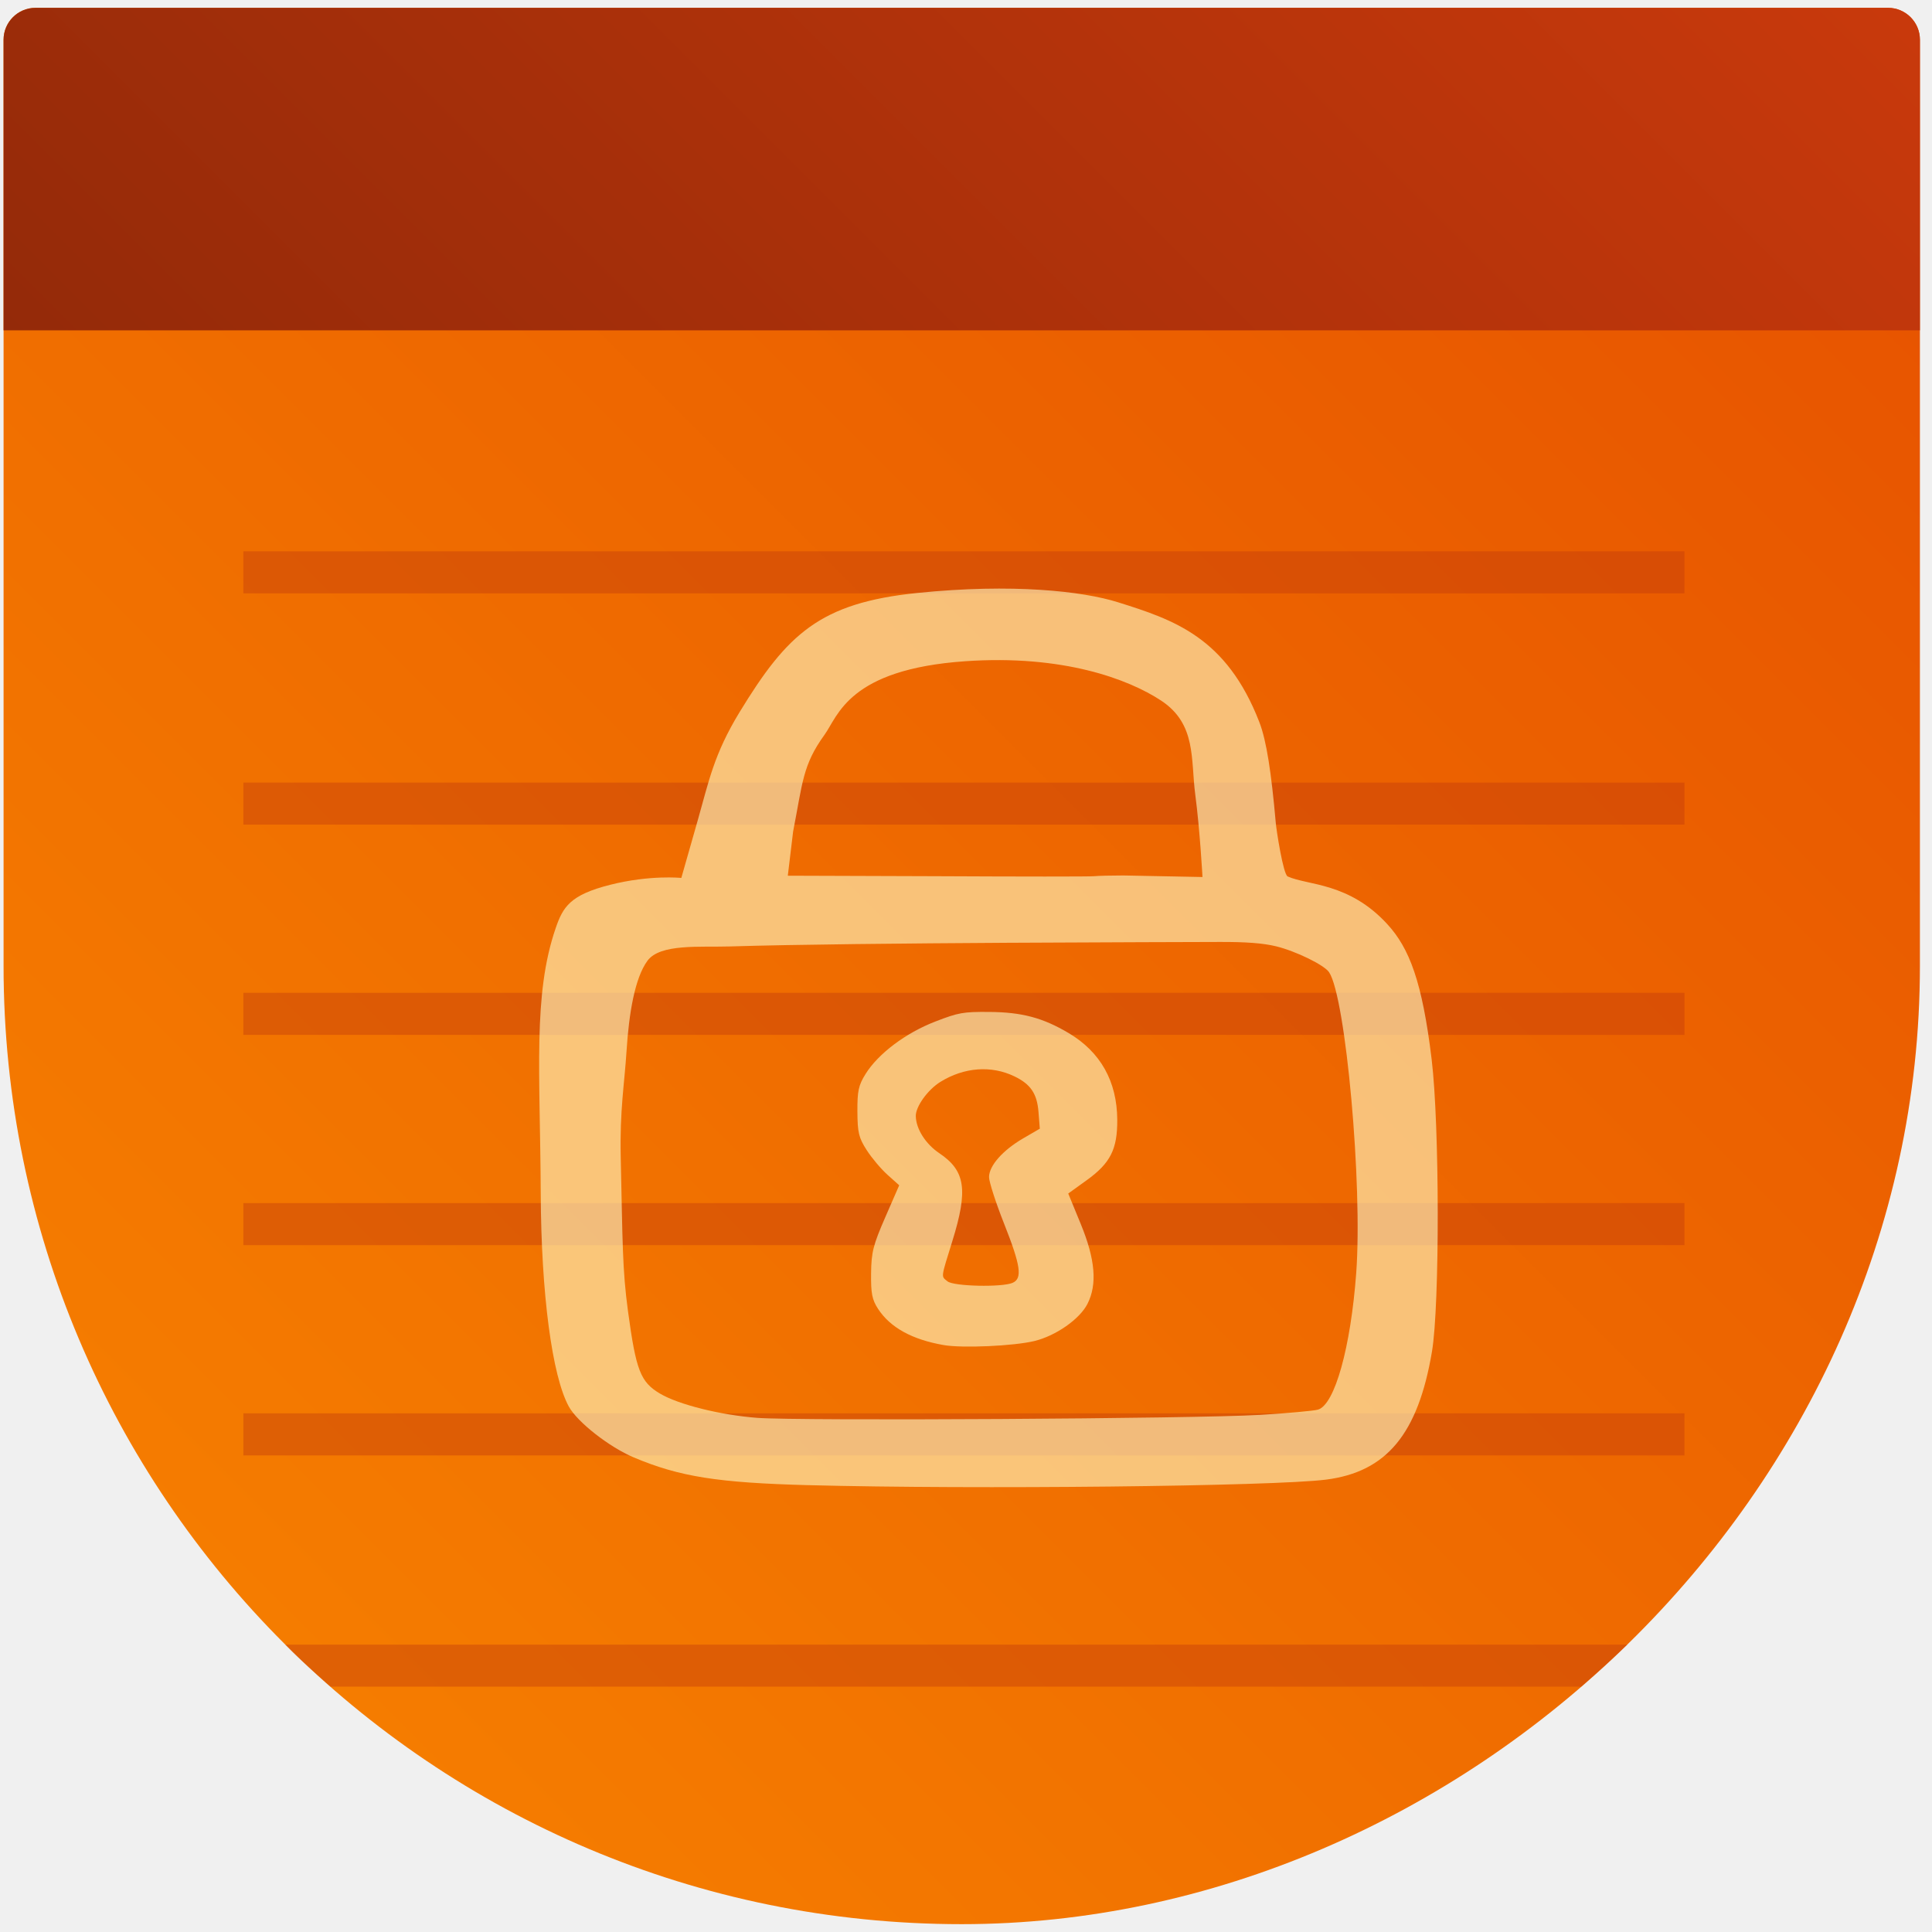
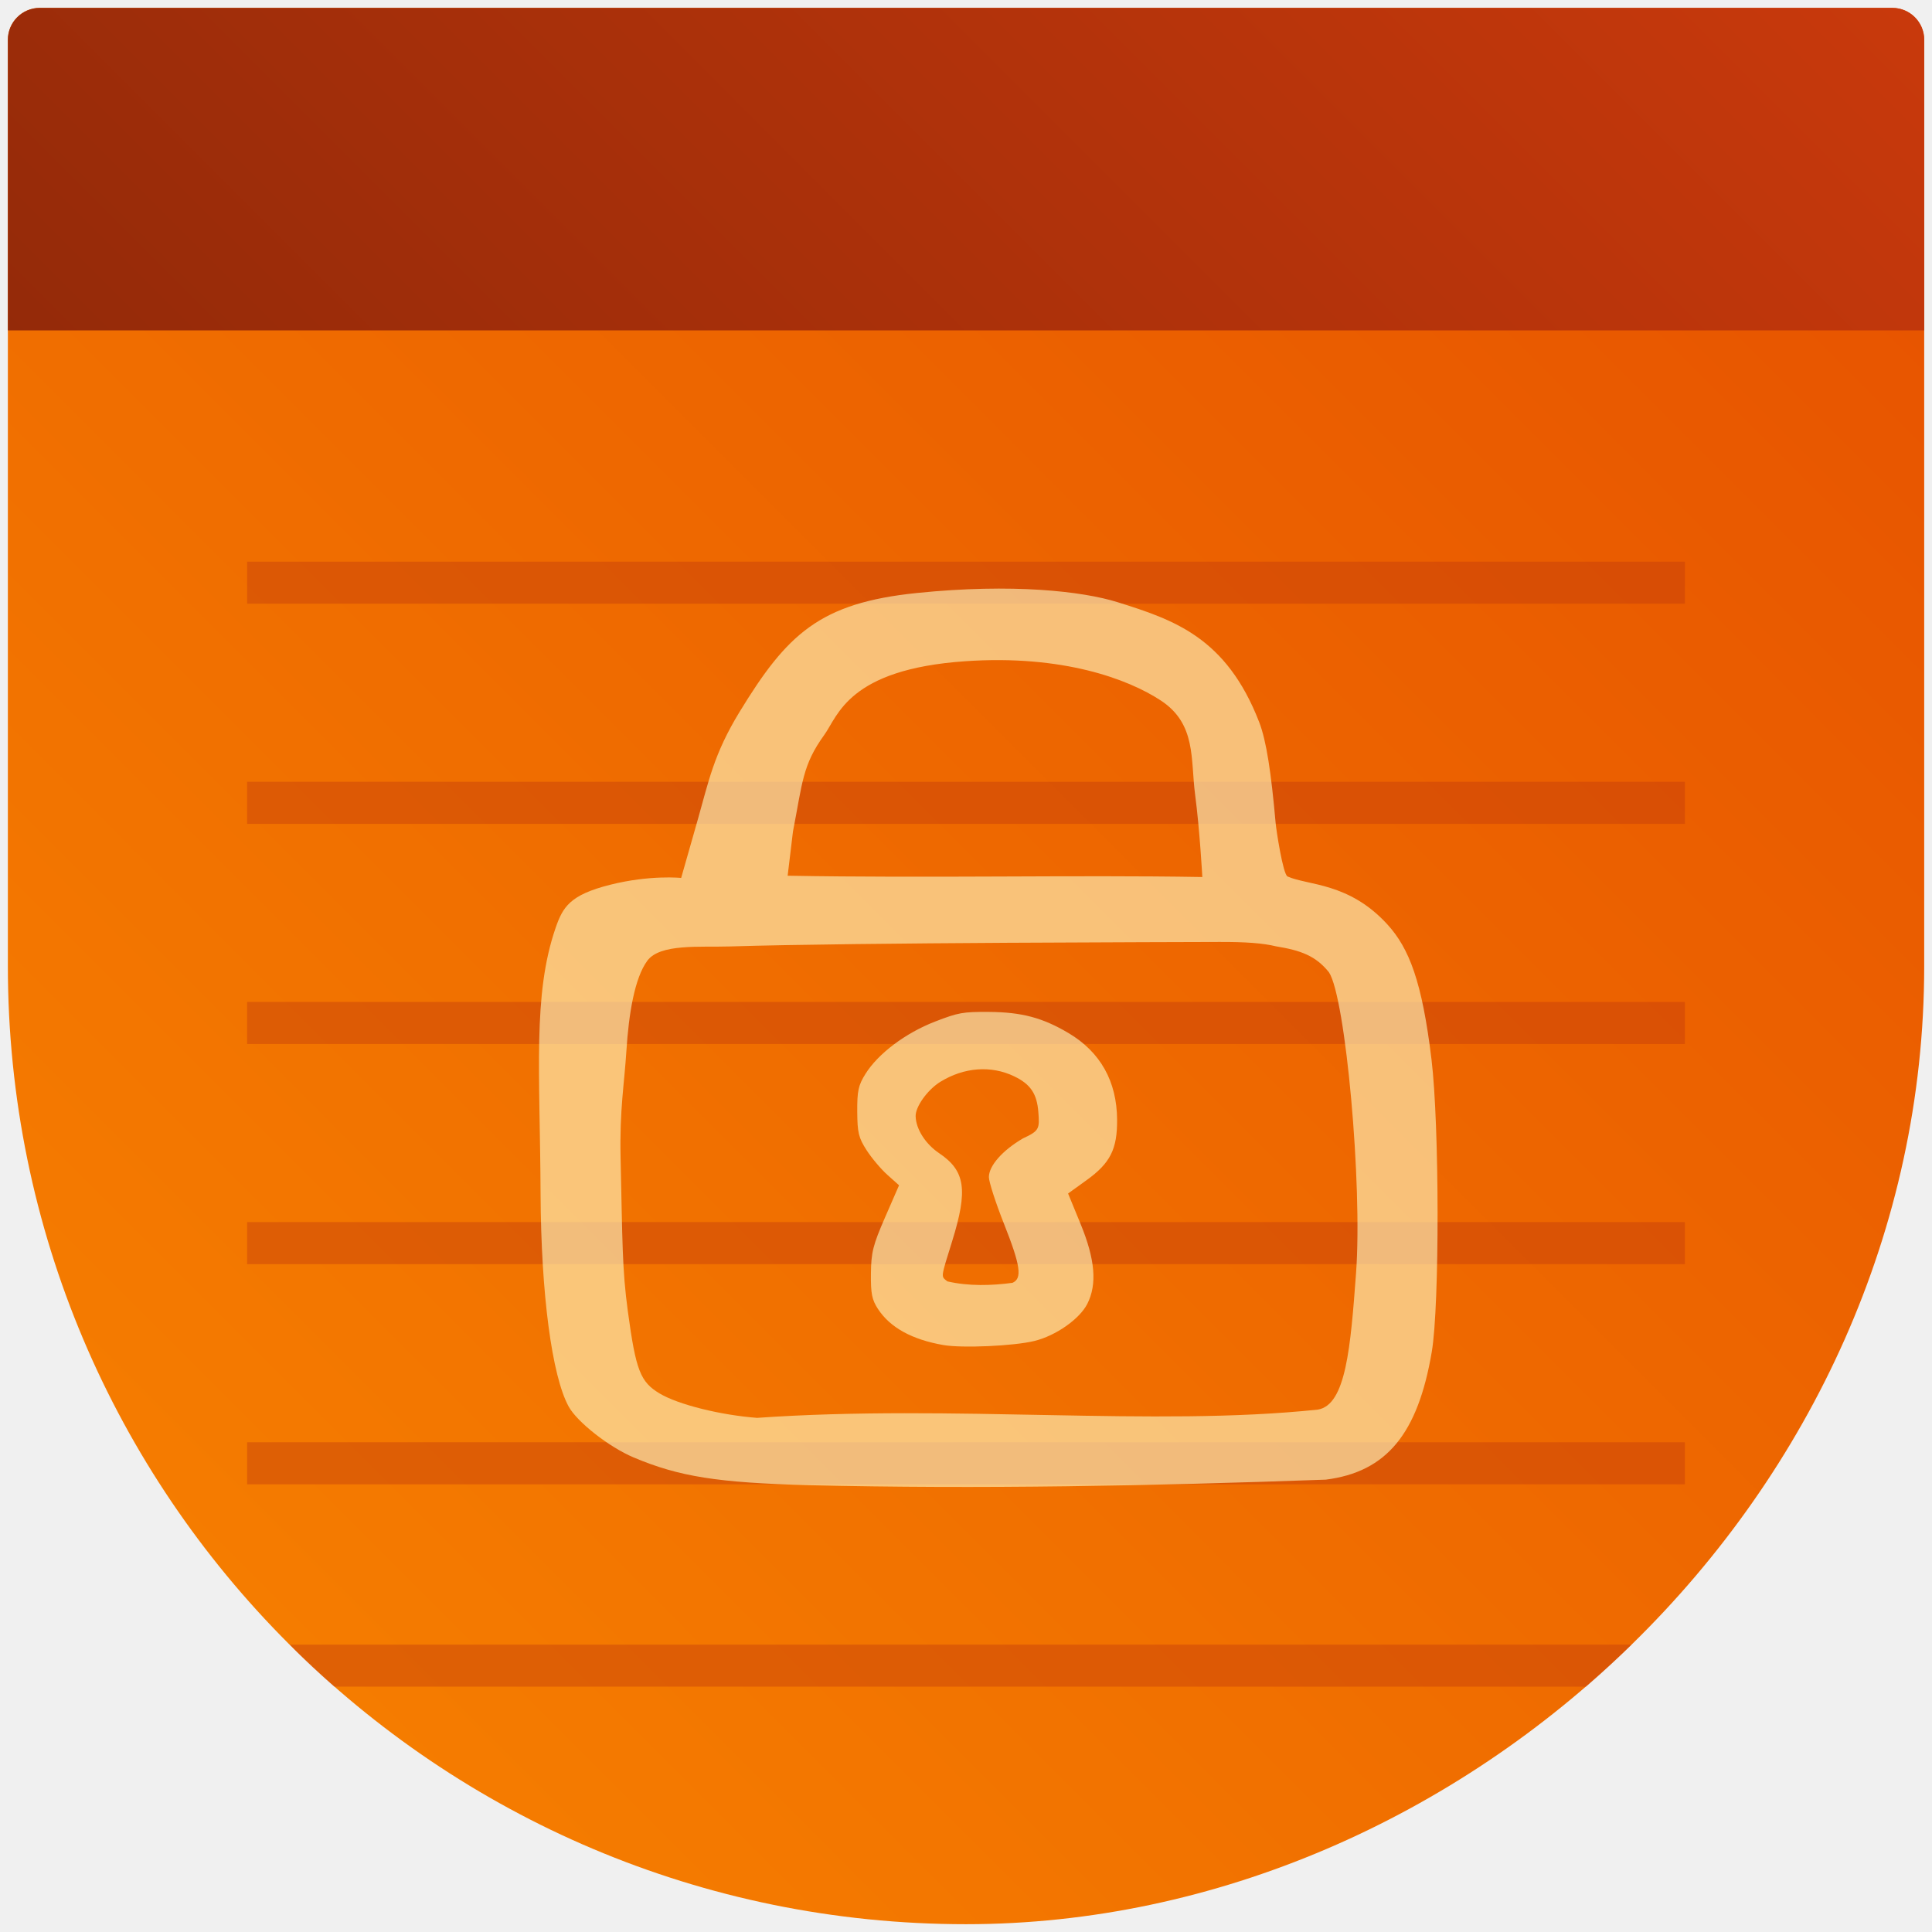
- <svg xmlns="http://www.w3.org/2000/svg" width="86" height="86" version="1.1">
+ <svg xmlns="http://www.w3.org/2000/svg" version="1.1" viewBox="0 0 86 86">
  <defs>
-     <linearGradient id="SVGID_1_" gradientUnits="userSpaceOnUse" x1="12.645" y1="73.152" x2="85.039" y2="0.758">
-       <stop offset="0" style="stop-color:#f57c00;stop-opacity:1;" />
-       <stop offset="1" style="stop-color:#e65100;stop-opacity:1;" />
+     <linearGradient id="SVGID_1_" gradientUnits="userSpaceOnUse" x1="12.64" y1="73.15" x2="85.04" y2="0.78">
+       <stop offset="0" style="stop-color:#f57c00;stop-opacity:1" />
+       <stop offset="1" style="stop-color:#e65100;stop-opacity:1" />
    </linearGradient>
-     <linearGradient id="SVGID_2_" gradientUnits="userSpaceOnUse" x1="18.105" y1="32.649" x2="67.517" y2="-16.764">
-       <stop offset="0" style="stop-color:#942a09;stop-opacity:1;" />
-       <stop offset="0.995" style="stop-color:#c8390c;stop-opacity:1;" />
+     <linearGradient id="SVGID_2_" gradientUnits="userSpaceOnUse" x1="18.1" y1="32.65" x2="67.52" y2="-16.76">
+       <stop offset="0" style="stop-color:#942a09;stop-opacity:1" />
+       <stop offset="1" style="stop-color:#c8390c;stop-opacity:1" />
    </linearGradient>
  </defs>
-   <g transform="translate(0,-966.3622)">
-     <g transform="translate(0,966.3622)">
-       <rect y="0" x="0" style="opacity:0;fill:#ffffff" width="86" height="86" />
-       <g>
-         <path style="fill:#ffc8a0" d="m 41.283,85.606 c -0.195,-0.009 -0.407,-0.02 -0.635,-0.033 0.208,0.015 0.422,0.023 0.635,0.033 z" />
-         <path style="fill:#ffc8a0" d="m 41.672,85.623 c 0.379,0.01 0.757,0.029 1.139,0.029 -0.526,0 -1.028,-0.021 -1.528,-0.045 0.14,0.006 0.266,0.011 0.389,0.016 z" />
-         <path style="fill:#ffc8a0" d="m 0.237,45.164 c -0.013,-0.228 -0.024,-0.44 -0.033,-0.635 0.01,0.212 0.019,0.426 0.033,0.635 z" />
-         <path style="fill:#ffc8a0" d="m 0.188,44.139 c 0.005,0.123 0.01,0.249 0.016,0.389 C 0.18,44.028 0.159,43.526 0.159,43 c 0,0.382 0.019,0.759 0.029,1.139 z" />
-       </g>
-       <path style="fill:url(#SVGID_1_)" d="m 85.462,1.77 c 0,-0.785 -0.636,-1.422 -1.422,-1.422 l -82.459,0 c -0.785,0 -1.422,0.637 -1.422,1.422 l 0,41.23 c 0,23.556 19.096,42.651 42.651,42.651 22.234,0 42.652,-19.069 42.652,-42.651 z" />
-       <g>
-         <path style="fill:url(#SVGID_2_)" d="M 84.041,0.349 H 1.581 c -0.785,0 -1.422,0.637 -1.422,1.422 V 14.704 H 85.462 V 1.77 c 0,-0.785 -0.636,-1.421 -1.421,-1.421 z" />
-       </g>
-       <g style="opacity:0.4">
-         <rect x="10.834" y="62.913" style="opacity:1;fill:#bf360c;fill-opacity:1" width="64.147" height="1.872" />
-         <rect x="10.834" y="53.554" style="opacity:1;fill:#bf360c;fill-opacity:1" width="64.147" height="1.872" />
-         <path style="fill:#bf360c;fill-opacity:1" d="m 14.713,75.079 55.674,0 c 0.872,-0.764 1.374,-1.215 2.052,-1.872 L 12.7,73.207 c 0.594,0.629 1.425,1.357 2.013,1.872 z" />
-         <rect x="10.834" y="44.194" style="opacity:1;fill:#bf360c;fill-opacity:1" width="64.147" height="1.872" />
-         <rect x="10.834" y="24.54" style="opacity:1;fill:#bf360c;fill-opacity:1" width="64.147" height="1.872" />
-         <rect x="10.834" y="34.835" style="opacity:1;fill:#bf360c;fill-opacity:1" width="64.147" height="1.872" />
-       </g>
-     </g>
-     <path style="opacity:0.62;fill:#fff9c4;fill-opacity:1;stroke:none;stroke-width:0.799" d="m 36.007,1032.473 c -4.058,-0.107 -5.759,-0.377 -7.796,-1.236 -1.094,-0.462 -2.513,-1.574 -2.892,-2.267 -0.746,-1.364 -1.228,-5.021 -1.249,-9.464 -0.025,-5.438 -0.357,-8.861 0.667,-11.834 0.322,-0.936 0.637,-1.474 2.422,-1.924 1.785,-0.451 3.169,-0.306 3.169,-0.306 l 0.749,-2.629 c 0.474,-1.663 0.699,-2.874 1.846,-4.754 2.116,-3.468 3.56,-4.858 7.908,-5.302 4.245,-0.433 7.369,-0.077 8.925,0.411 2.495,0.783 4.837,1.556 6.301,5.336 0.325,0.839 0.535,2.27 0.731,4.474 0.026,0.32 0.33,2.308 0.531,2.398 0.903,0.407 2.724,0.256 4.439,2.128 0.978,1.067 1.552,2.555 1.97,6.017 0.354,2.93 0.363,10.94 0.013,13.01 -0.618,3.661 -2.02,5.353 -4.719,5.695 -2.351,0.298 -15.638,0.44 -23.016,0.246 z m 20.044,-3.126 c 1.264,-0.077 2.444,-0.184 2.622,-0.239 0.744,-0.229 1.452,-2.765 1.697,-6.083 0.289,-3.914 -0.464,-12.26 -1.207,-13.384 -0.212,-0.321 -1.477,-0.94 -2.363,-1.156 -0.571,-0.139 -1.338,-0.198 -2.527,-0.193 -1.825,0.01 -16.056,0.022 -21.754,0.199 -1.357,0.042 -3.131,-0.133 -3.697,0.636 -0.566,0.769 -0.826,2.351 -0.932,4.016 -0.094,1.482 -0.306,2.628 -0.259,4.739 0.085,3.77 0.067,4.963 0.324,6.854 0.358,2.637 0.555,3.143 1.422,3.659 0.824,0.49 2.695,0.957 4.329,1.081 1.873,0.142 19.559,0.038 22.346,-0.131 z m -14.044,-3.111 c -1.408,-0.245 -2.379,-0.78 -2.921,-1.611 -0.267,-0.409 -0.321,-0.685 -0.311,-1.577 0.011,-0.946 0.09,-1.258 0.632,-2.503 l 0.62,-1.422 -0.52,-0.465 c -0.286,-0.256 -0.703,-0.751 -0.927,-1.1 -0.354,-0.551 -0.408,-0.777 -0.414,-1.716 -0.005,-0.921 0.049,-1.169 0.365,-1.676 0.564,-0.905 1.787,-1.823 3.101,-2.331 1.035,-0.4 1.238,-0.436 2.393,-0.428 1.461,0.01 2.392,0.257 3.548,0.943 1.415,0.841 2.149,2.148 2.16,3.853 0.009,1.315 -0.303,1.933 -1.358,2.693 l -0.824,0.594 0.558,1.359 c 0.647,1.575 0.74,2.682 0.298,3.553 -0.343,0.677 -1.408,1.423 -2.363,1.654 -0.921,0.223 -3.206,0.325 -4.039,0.18 z m 3.068,-2.771 c 0.444,-0.192 0.362,-0.763 -0.381,-2.638 -0.368,-0.928 -0.668,-1.858 -0.668,-2.068 0,-0.505 0.608,-1.194 1.522,-1.726 l 0.738,-0.429 -0.059,-0.744 c -0.064,-0.815 -0.349,-1.237 -1.071,-1.585 -1.031,-0.497 -2.236,-0.408 -3.292,0.243 -0.568,0.351 -1.109,1.104 -1.099,1.53 0.014,0.571 0.437,1.237 1.047,1.647 1.163,0.782 1.289,1.628 0.58,3.913 -0.522,1.684 -0.507,1.555 -0.212,1.793 0.274,0.222 2.42,0.27 2.895,0.065 z m 4.95,-18.132 3.502,0.068 c 0,0 -0.114,-2.095 -0.321,-3.664 -0.207,-1.569 0.062,-3.146 -1.521,-4.189 -1.455,-0.958 -4.372,-2.053 -8.719,-1.752 -5.203,0.36 -5.656,2.433 -6.266,3.277 -0.978,1.352 -0.97,2.128 -1.395,4.3 l -0.237,1.97 6.601,0.022 c 3.706,0.019 6.872,0.021 7.035,0 0.163,-0.018 0.758,-0.032 1.322,-0.033 z" />
+   <rect style="opacity:0;fill:#ffffff" width="86" height="86" />
+   <g>
+     <path style="fill:url(#SVGID_1_)" d="M 85.653,1.772 C 85.653,0.987 85.017,0.35 84.231,0.35 H 1.772 C 0.987,0.35 0.35,0.987 0.35,1.772 v 41.23 c 0,23.556 19.096,42.651 42.651,42.651 22.234,0 42.652,-19.069 42.652,-42.651 z" />
+     <path style="fill:url(#SVGID_2_)" d="M 84.232,0.351 H 1.772 c -0.785,0 -1.422,0.637 -1.422,1.422 V 14.706 H 85.653 V 1.772 c 0,-0.785 -0.636,-1.42 -1.421,-1.42 z" />
  </g>
+   <g style="opacity:0.4;fill:#bf360c">
+     <rect x="11" y="25" width="64" height="1.872" />
+     <rect x="11" y="34.8" width="64" height="1.872" />
+     <rect x="11" y="44.6" width="64" height="1.872" />
+     <rect x="11" y="54.4" width="64" height="1.872" />
+     <rect x="11" y="64.2" width="64" height="1.872" />
+     <path d="M 14.88,75.079 H 70.6 c 0.872,-0.764 1.353,-1.215 2.03,-1.872 H 12.9 c 0.594,0.629 1.392,1.357 1.98,1.872 z" />
+   </g>
+   <path style="opacity:0.62;fill:#fff9c4" d="M 36,66.111 C 31.942,66 30.241,65.734 28.204,64.875 27.11,64.413 25.691,63.301 25.312,62.608 24.566,61.244 24.084,57.587 24.063,53.144 24.038,47.706 23.706,44.283 24.73,41.31 c 0.322,-0.936 0.637,-1.474 2.422,-1.924 1.785,-0.451 3.169,-0.306 3.169,-0.306 l 0.749,-2.629 c 0.474,-1.664 0.699,-2.874 1.846,-4.754 2.116,-3.468 3.56,-4.858 7.908,-5.302 4.245,-0.433 7.369,-0.077 8.925,0.411 2.495,0.783 4.837,1.556 6.301,5.336 0.325,0.839 0.535,2.27 0.731,4.474 0.026,0.32 0.33,2.308 0.531,2.398 0.903,0.407 2.724,0.256 4.439,2.128 0.978,1.068 1.552,2.555 1.97,6.017 0.354,2.93 0.363,10.94 0.013,13.01 -0.618,3.661 -2.019,5.353 -4.719,5.695 C 51.328,66.141 43.618,66.292 36,66.111 Z m 22.666,-3.365 c 1.247,-0.214 1.452,-2.765 1.697,-6.083 0.289,-3.914 -0.464,-12.26 -1.207,-13.384 -0.592,-0.736 -1.25,-0.973 -2.363,-1.156 -0.571,-0.139 -1.338,-0.198 -2.527,-0.193 -1.825,0.01 -16.056,0.022 -21.754,0.199 -1.357,0.042 -3.131,-0.133 -3.697,0.636 -0.566,0.769 -0.826,2.351 -0.932,4.016 -0.094,1.482 -0.306,2.628 -0.259,4.739 0.085,3.77 0.067,4.963 0.324,6.854 0.358,2.637 0.555,3.143 1.422,3.659 0.824,0.49 2.695,0.957 4.329,1.081 C 42.438,62.503 51.331,63.519 58.666,62.746 Z M 42,59.874 c -1.408,-0.245 -2.379,-0.78 -2.921,-1.611 -0.267,-0.409 -0.321,-0.685 -0.311,-1.577 0.011,-0.946 0.09,-1.258 0.632,-2.503 l 0.62,-1.422 -0.52,-0.465 c -0.286,-0.256 -0.703,-0.751 -0.927,-1.1 -0.354,-0.551 -0.408,-0.778 -0.414,-1.716 -0.005,-0.921 0.049,-1.17 0.365,-1.676 0.564,-0.905 1.787,-1.823 3.101,-2.331 1.035,-0.4 1.238,-0.436 2.393,-0.429 1.461,0.01 2.392,0.257 3.548,0.943 1.415,0.841 2.149,2.149 2.16,3.853 0.009,1.315 -0.303,1.933 -1.358,2.693 l -0.824,0.594 0.558,1.359 c 0.647,1.575 0.74,2.682 0.298,3.553 -0.343,0.677 -1.408,1.423 -2.363,1.654 -0.921,0.223 -3.206,0.325 -4.039,0.18 z m 3.068,-2.771 c 0.444,-0.192 0.362,-0.764 -0.381,-2.638 -0.368,-0.928 -0.668,-1.858 -0.668,-2.068 0,-0.506 0.608,-1.194 1.522,-1.726 0.726,-0.335 0.738,-0.429 0.679,-1.173 -0.064,-0.815 -0.349,-1.237 -1.071,-1.585 -1.031,-0.497 -2.236,-0.408 -3.292,0.243 -0.568,0.351 -1.109,1.104 -1.099,1.53 0.013,0.571 0.437,1.237 1.047,1.647 1.163,0.782 1.289,1.628 0.58,3.913 -0.522,1.684 -0.507,1.555 -0.212,1.793 0.95,0.22 1.975,0.188 2.895,0.064 z m 8.452,-18.064 c 0,0 -0.114,-2.095 -0.321,-3.664 -0.207,-1.569 0.062,-3.146 -1.521,-4.189 C 50.223,30.229 47.306,29.134 42.959,29.434 37.755,29.794 37.303,31.867 36.692,32.712 35.714,34.064 35.722,34.839 35.298,37.011 l -0.237,1.97 c 6.333,0.114 12.823,-0.039 18.46,0.058 z" />
</svg>
